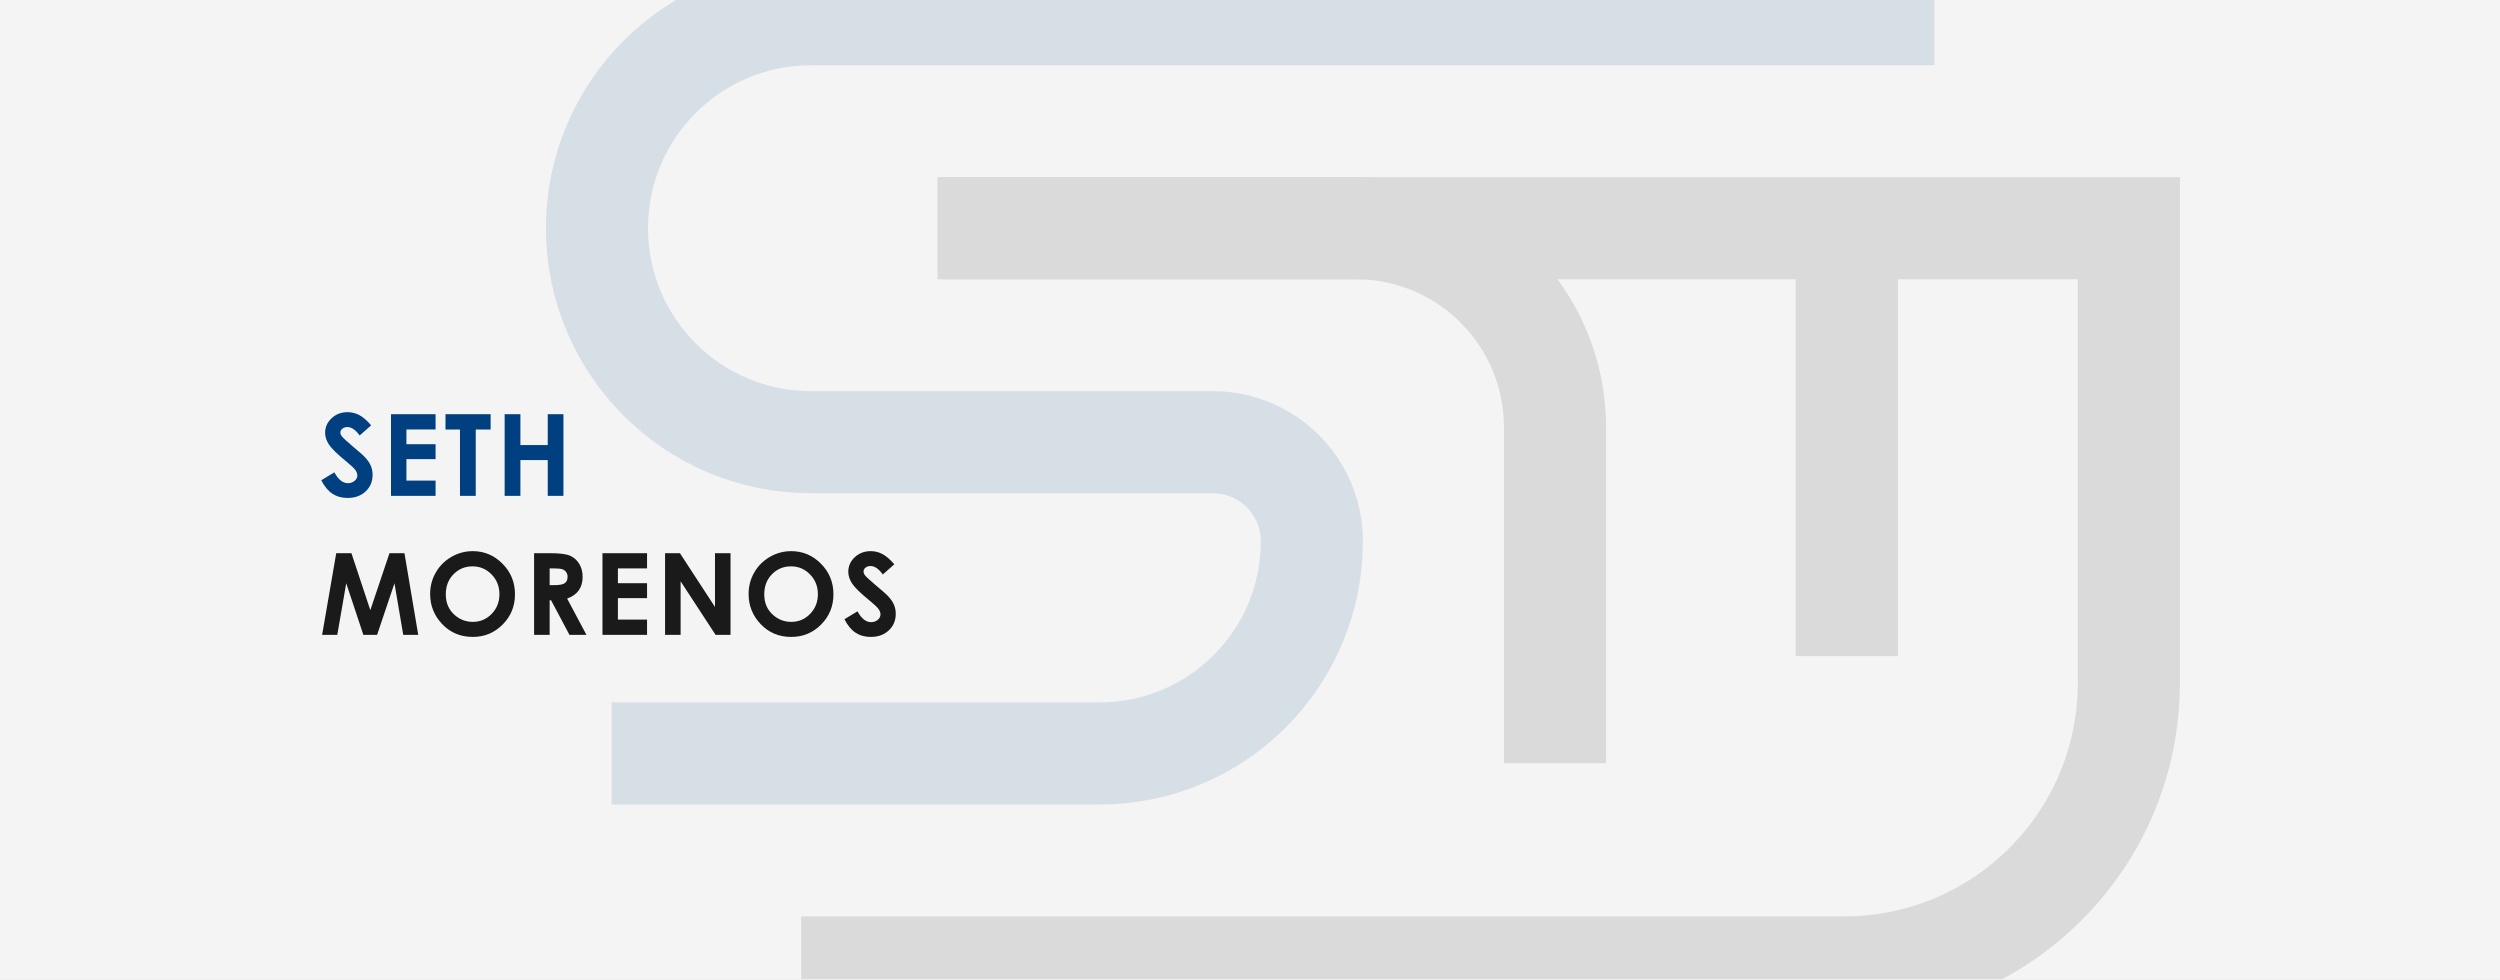
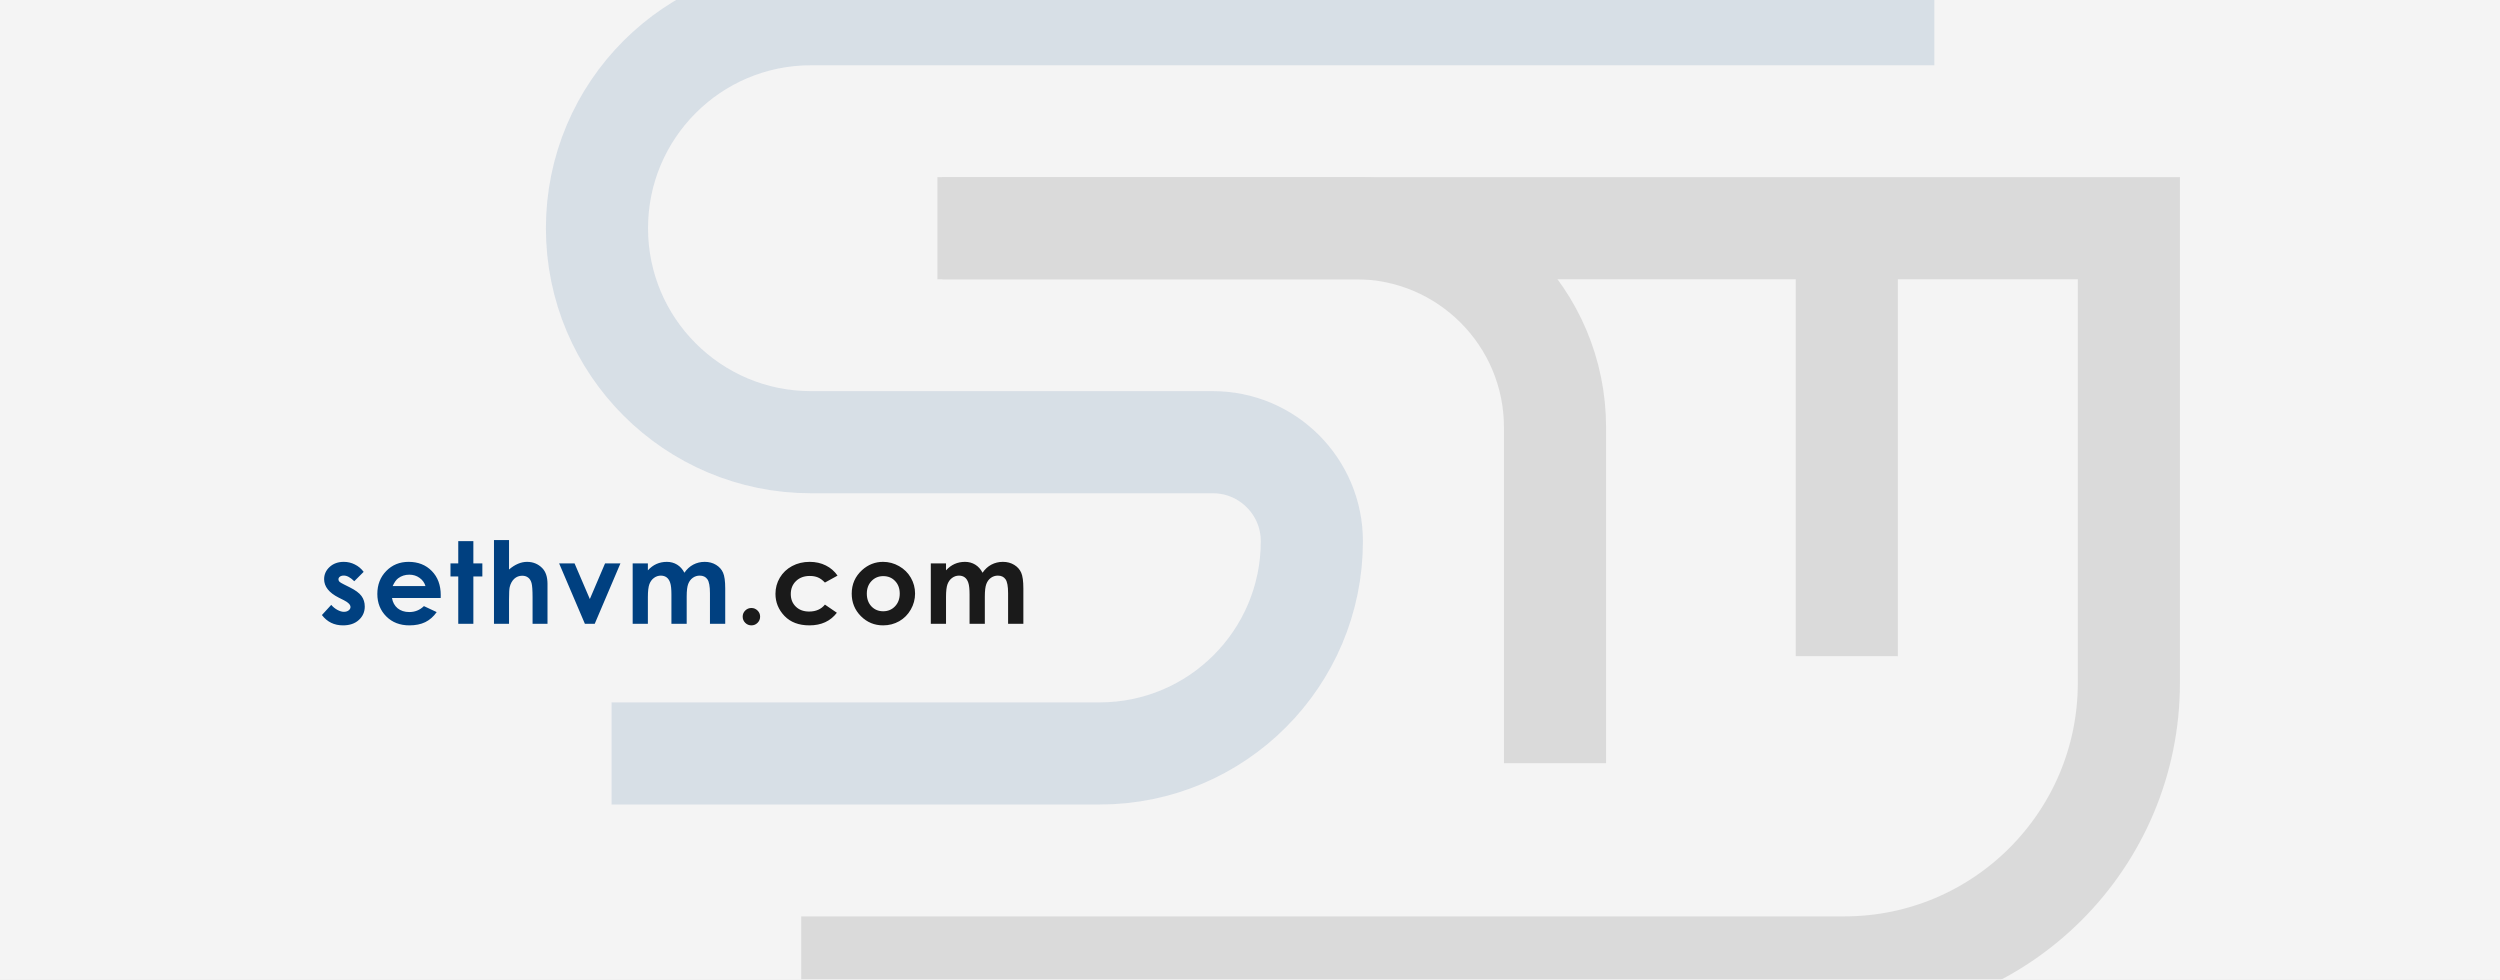
<svg xmlns="http://www.w3.org/2000/svg" width="1583" height="620" viewBox="0 0 1583 620" fill="none">
  <g clip-path="url(#clip0)">
    <rect width="1583" height="620" fill="#F4F4F4" />
    <g opacity="0.12">
      <path d="M1169.4 144.497V415.493" stroke="#1A1A1A" stroke-width="64.667" />
      <path d="M596.635 144.497L858.514 144.497C928.169 144.497 984.636 200.964 984.636 270.619V483.243" stroke="#1A1A1A" stroke-width="64.667" />
      <path d="M593.554 144.497H1348V432.408C1348 531.915 1267.33 612.582 1167.83 612.582H507.332" stroke="#1A1A1A" stroke-width="64.667" />
      <path d="M1224.83 9L513.498 9C438.665 9 378 69.665 378 144.498V144.498C378 219.332 438.665 279.997 513.498 279.997L767.957 279.997C802.591 279.997 830.667 308.073 830.667 342.707V342.707C830.667 416.922 770.504 477.085 696.289 477.085L387.238 477.085" stroke="#004080" stroke-width="64.667" />
    </g>
-     <path d="M235.012 269.316L227.734 275.75C225.18 272.188 222.578 270.406 219.93 270.406C218.641 270.406 217.586 270.758 216.766 271.461C215.945 272.141 215.535 272.914 215.535 273.781C215.535 274.648 215.828 275.469 216.414 276.242C217.211 277.273 219.613 279.488 223.621 282.887C227.371 286.027 229.645 288.008 230.441 288.828C232.434 290.844 233.84 292.777 234.66 294.629C235.504 296.457 235.926 298.461 235.926 300.641C235.926 304.883 234.461 308.387 231.531 311.152C228.602 313.918 224.781 315.301 220.07 315.301C216.391 315.301 213.18 314.398 210.438 312.594C207.719 310.789 205.387 307.953 203.441 304.086L211.703 299.094C214.188 303.664 217.047 305.949 220.281 305.949C221.969 305.949 223.387 305.457 224.535 304.473C225.684 303.488 226.258 302.352 226.258 301.062C226.258 299.891 225.824 298.719 224.957 297.547C224.09 296.375 222.18 294.582 219.227 292.168C213.602 287.574 209.969 284.035 208.328 281.551C206.688 279.043 205.867 276.547 205.867 274.062C205.867 270.477 207.227 267.406 209.945 264.852C212.688 262.273 216.062 260.984 220.07 260.984C222.648 260.984 225.098 261.582 227.418 262.777C229.762 263.973 232.293 266.152 235.012 269.316ZM247.578 262.285H275.808V271.918H257.351V281.27H275.808V290.727H257.351V304.332H275.808V314H247.578V262.285ZM282.082 262.285H310.664V271.988H301.242V314H291.257V271.988H282.082V262.285ZM319.539 262.285H329.523V281.797H346.82V262.285H356.769V314H346.82V291.324H329.523V314H319.539V262.285Z" fill="#004080" />
-     <path d="M212.898 350.285H222.531L234.484 386.355L246.613 350.285H256.105L264.824 402H255.332L249.777 369.34L238.773 402H230.09L219.227 369.34L213.566 402H203.969L212.898 350.285ZM299.328 348.984C306.64 348.984 312.922 351.633 318.172 356.93C323.445 362.227 326.082 368.684 326.082 376.301C326.082 383.848 323.48 390.234 318.277 395.461C313.098 400.688 306.805 403.301 299.398 403.301C291.64 403.301 285.195 400.617 280.062 395.25C274.93 389.883 272.363 383.508 272.363 376.125C272.363 371.18 273.558 366.633 275.949 362.484C278.34 358.336 281.621 355.055 285.793 352.641C289.988 350.203 294.5 348.984 299.328 348.984ZM299.223 358.617C294.441 358.617 290.422 360.281 287.164 363.609C283.906 366.938 282.277 371.168 282.277 376.301C282.277 382.02 284.328 386.543 288.43 389.871C291.617 392.473 295.273 393.773 299.398 393.773C304.062 393.773 308.035 392.086 311.316 388.711C314.598 385.336 316.238 381.176 316.238 376.23C316.238 371.309 314.586 367.148 311.281 363.75C307.976 360.328 303.957 358.617 299.223 358.617ZM338.191 350.285H348.633C354.351 350.285 358.418 350.801 360.832 351.832C363.269 352.84 365.226 354.527 366.703 356.895C368.179 359.262 368.918 362.062 368.918 365.297C368.918 368.695 368.097 371.543 366.457 373.84C364.84 376.113 362.39 377.836 359.109 379.008L371.343 402H360.586L348.949 380.098H348.035V402H338.191V350.285ZM348.035 370.5H351.129C354.269 370.5 356.425 370.09 357.597 369.27C358.793 368.449 359.39 367.09 359.39 365.191C359.39 364.066 359.097 363.094 358.511 362.273C357.925 361.43 357.14 360.832 356.156 360.48C355.172 360.105 353.367 359.918 350.742 359.918H348.035V370.5ZM381.484 350.285H409.714V359.918H391.257V369.27H409.714V378.727H391.257V392.332H409.714V402H381.484V350.285ZM421.12 350.285H430.542L452.726 384.316V350.285H462.57V402H453.113L430.964 368.074V402H421.12V350.285ZM500.976 348.984C508.288 348.984 514.57 351.633 519.82 356.93C525.093 362.227 527.73 368.684 527.73 376.301C527.73 383.848 525.128 390.234 519.925 395.461C514.745 400.688 508.452 403.301 501.046 403.301C493.288 403.301 486.843 400.617 481.71 395.25C476.577 389.883 474.011 383.508 474.011 376.125C474.011 371.18 475.206 366.633 477.597 362.484C479.987 358.336 483.269 355.055 487.441 352.641C491.636 350.203 496.148 348.984 500.976 348.984ZM500.87 358.617C496.089 358.617 492.07 360.281 488.812 363.609C485.554 366.938 483.925 371.168 483.925 376.301C483.925 382.02 485.976 386.543 490.077 389.871C493.265 392.473 496.921 393.773 501.046 393.773C505.71 393.773 509.683 392.086 512.964 388.711C516.245 385.336 517.886 381.176 517.886 376.23C517.886 371.309 516.234 367.148 512.929 363.75C509.624 360.328 505.605 358.617 500.87 358.617ZM566.276 357.316L558.999 363.75C556.444 360.188 553.843 358.406 551.194 358.406C549.905 358.406 548.851 358.758 548.03 359.461C547.21 360.141 546.8 360.914 546.8 361.781C546.8 362.648 547.093 363.469 547.679 364.242C548.476 365.273 550.878 367.488 554.886 370.887C558.636 374.027 560.909 376.008 561.706 376.828C563.698 378.844 565.105 380.777 565.925 382.629C566.769 384.457 567.19 386.461 567.19 388.641C567.19 392.883 565.726 396.387 562.796 399.152C559.866 401.918 556.046 403.301 551.335 403.301C547.655 403.301 544.444 402.398 541.702 400.594C538.983 398.789 536.651 395.953 534.706 392.086L542.968 387.094C545.452 391.664 548.312 393.949 551.546 393.949C553.233 393.949 554.651 393.457 555.8 392.473C556.948 391.488 557.522 390.352 557.522 389.062C557.522 387.891 557.089 386.719 556.222 385.547C555.355 384.375 553.444 382.582 550.491 380.168C544.866 375.574 541.233 372.035 539.593 369.551C537.952 367.043 537.132 364.547 537.132 362.062C537.132 358.477 538.491 355.406 541.21 352.852C543.952 350.273 547.327 348.984 551.335 348.984C553.913 348.984 556.362 349.582 558.683 350.777C561.026 351.973 563.558 354.152 566.276 357.316Z" fill="#1A1A1A" />
+     <path d="M230.266 362.094L224.324 368.035C221.91 365.645 219.719 364.449 217.75 364.449C216.672 364.449 215.828 364.684 215.219 365.152C214.609 365.598 214.305 366.16 214.305 366.84C214.305 367.355 214.492 367.836 214.867 368.281C215.266 368.703 216.227 369.289 217.75 370.039L221.266 371.797C224.969 373.625 227.512 375.488 228.895 377.387C230.277 379.285 230.969 381.512 230.969 384.066C230.969 387.465 229.715 390.301 227.207 392.574C224.723 394.848 221.383 395.984 217.188 395.984C211.609 395.984 207.156 393.805 203.828 389.445L209.734 383.012C210.859 384.324 212.172 385.391 213.672 386.211C215.195 387.008 216.543 387.406 217.715 387.406C218.98 387.406 220 387.102 220.773 386.492C221.547 385.883 221.934 385.18 221.934 384.383C221.934 382.906 220.539 381.465 217.75 380.059L214.516 378.441C208.328 375.324 205.234 371.422 205.234 366.734C205.234 363.711 206.395 361.133 208.715 359C211.059 356.844 214.047 355.766 217.68 355.766C220.164 355.766 222.496 356.316 224.676 357.418C226.879 358.496 228.742 360.055 230.266 362.094ZM279.043 378.652H248.211C248.656 381.371 249.84 383.539 251.762 385.156C253.707 386.75 256.18 387.547 259.18 387.547C262.765 387.547 265.847 386.293 268.426 383.785L276.512 387.582C274.496 390.441 272.082 392.562 269.269 393.945C266.457 395.305 263.117 395.984 259.25 395.984C253.25 395.984 248.363 394.098 244.59 390.324C240.816 386.527 238.93 381.781 238.93 376.086C238.93 370.25 240.805 365.41 244.555 361.566C248.328 357.699 253.051 355.766 258.722 355.766C264.746 355.766 269.644 357.699 273.418 361.566C277.191 365.41 279.078 370.496 279.078 376.824L279.043 378.652ZM269.41 371.094C268.777 368.961 267.523 367.227 265.648 365.891C263.797 364.555 261.64 363.887 259.18 363.887C256.508 363.887 254.164 364.637 252.148 366.137C250.883 367.074 249.711 368.727 248.633 371.094H269.41ZM290.168 342.652H299.73V356.75H305.425V365.012H299.73V395H290.168V365.012H285.246V356.75H290.168V342.652ZM312.789 341.984H322.316V360.617C324.191 359 326.078 357.793 327.976 356.996C329.875 356.176 331.796 355.766 333.742 355.766C337.539 355.766 340.738 357.078 343.339 359.703C345.566 361.977 346.679 365.316 346.679 369.723V395H337.222V378.23C337.222 373.801 337.011 370.801 336.589 369.23C336.168 367.66 335.441 366.488 334.41 365.715C333.402 364.941 332.148 364.555 330.648 364.555C328.703 364.555 327.027 365.199 325.621 366.488C324.238 367.777 323.277 369.535 322.738 371.762C322.457 372.91 322.316 375.535 322.316 379.637V395H312.789V341.984ZM354.042 356.75H363.816L373.484 379.32L383.117 356.75H392.855L376.577 395H370.355L354.042 356.75ZM400.605 356.75H410.238V361.145C411.878 359.34 413.695 357.992 415.687 357.102C417.702 356.211 419.894 355.766 422.261 355.766C424.652 355.766 426.808 356.352 428.73 357.523C430.652 358.695 432.198 360.406 433.37 362.656C434.894 360.406 436.757 358.695 438.96 357.523C441.187 356.352 443.613 355.766 446.238 355.766C448.956 355.766 451.347 356.398 453.409 357.664C455.472 358.93 456.948 360.582 457.839 362.621C458.753 364.66 459.21 367.977 459.21 372.57V395H449.542V375.594C449.542 371.258 449.003 368.328 447.925 366.805C446.847 365.258 445.23 364.484 443.073 364.484C441.433 364.484 439.956 364.953 438.644 365.891C437.355 366.828 436.394 368.129 435.761 369.793C435.128 371.434 434.812 374.082 434.812 377.738V395H425.144V376.473C425.144 373.051 424.886 370.578 424.37 369.055C423.878 367.508 423.128 366.359 422.12 365.609C421.113 364.859 419.894 364.484 418.464 364.484C416.87 364.484 415.417 364.965 414.105 365.926C412.816 366.863 411.843 368.188 411.187 369.898C410.554 371.609 410.238 374.305 410.238 377.984V395H400.605V356.75Z" fill="#004080" />
+     <path d="M475.784 384.98C477.308 384.98 478.608 385.52 479.687 386.598C480.765 387.652 481.304 388.941 481.304 390.465C481.304 391.988 480.765 393.289 479.687 394.367C478.608 395.445 477.308 395.984 475.784 395.984C474.261 395.984 472.96 395.445 471.882 394.367C470.804 393.289 470.265 391.988 470.265 390.465C470.265 388.941 470.804 387.652 471.882 386.598C472.96 385.52 474.261 384.98 475.784 384.98ZM530.327 364.484L522.347 368.879C520.847 367.309 519.358 366.219 517.882 365.609C516.429 365 514.718 364.695 512.749 364.695C509.163 364.695 506.257 365.773 504.03 367.93C501.827 370.062 500.725 372.805 500.725 376.156C500.725 379.414 501.792 382.074 503.925 384.137C506.057 386.199 508.858 387.23 512.327 387.23C516.616 387.23 519.956 385.766 522.347 382.836L529.905 388.004C525.804 393.324 520.015 395.984 512.538 395.984C505.811 395.984 500.538 393.992 496.718 390.008C492.921 386.023 491.022 381.359 491.022 376.016C491.022 372.312 491.948 368.902 493.8 365.785C495.651 362.668 498.229 360.219 501.534 358.438C504.862 356.656 508.577 355.766 512.679 355.766C516.475 355.766 519.886 356.527 522.909 358.051C525.932 359.551 528.405 361.695 530.327 364.484ZM559.135 355.766C562.745 355.766 566.132 356.668 569.296 358.473C572.483 360.277 574.967 362.727 576.749 365.82C578.53 368.914 579.421 372.254 579.421 375.84C579.421 379.449 578.518 382.824 576.714 385.965C574.932 389.105 572.495 391.566 569.401 393.348C566.307 395.105 562.897 395.984 559.171 395.984C553.686 395.984 548.999 394.039 545.108 390.148C541.241 386.234 539.307 381.488 539.307 375.91C539.307 369.934 541.499 364.953 545.882 360.969C549.725 357.5 554.143 355.766 559.135 355.766ZM559.276 364.801C556.3 364.801 553.815 365.844 551.823 367.93C549.854 369.992 548.87 372.641 548.87 375.875C548.87 379.203 549.842 381.898 551.788 383.961C553.757 386.023 556.241 387.055 559.241 387.055C562.241 387.055 564.737 386.012 566.729 383.926C568.721 381.84 569.717 379.156 569.717 375.875C569.717 372.594 568.733 369.934 566.764 367.895C564.819 365.832 562.323 364.801 559.276 364.801ZM589.385 356.75H599.018V361.145C600.659 359.34 602.475 357.992 604.467 357.102C606.483 356.211 608.674 355.766 611.042 355.766C613.432 355.766 615.588 356.352 617.51 357.523C619.432 358.695 620.979 360.406 622.151 362.656C623.674 360.406 625.538 358.695 627.741 357.523C629.967 356.352 632.393 355.766 635.018 355.766C637.737 355.766 640.128 356.398 642.19 357.664C644.253 358.93 645.729 360.582 646.62 362.621C647.534 364.66 647.991 367.977 647.991 372.57V395H638.323V375.594C638.323 371.258 637.784 368.328 636.706 366.805C635.628 365.258 634.01 364.484 631.854 364.484C630.213 364.484 628.737 364.953 627.424 365.891C626.135 366.828 625.174 368.129 624.542 369.793C623.909 371.434 623.592 374.082 623.592 377.738V395H613.924V376.473C613.924 373.051 613.667 370.578 613.151 369.055C612.659 367.508 611.909 366.359 610.901 365.609C609.893 364.859 608.674 364.484 607.245 364.484C605.651 364.484 604.198 364.965 602.885 365.926C601.596 366.863 600.624 368.188 599.967 369.898C599.335 371.609 599.018 374.305 599.018 377.984V395H589.385V356.75Z" fill="#1A1A1A" />
  </g>
  <defs>
    <clipPath id="clip0">
      <rect width="1583" height="620" fill="white" />
    </clipPath>
  </defs>
</svg>
